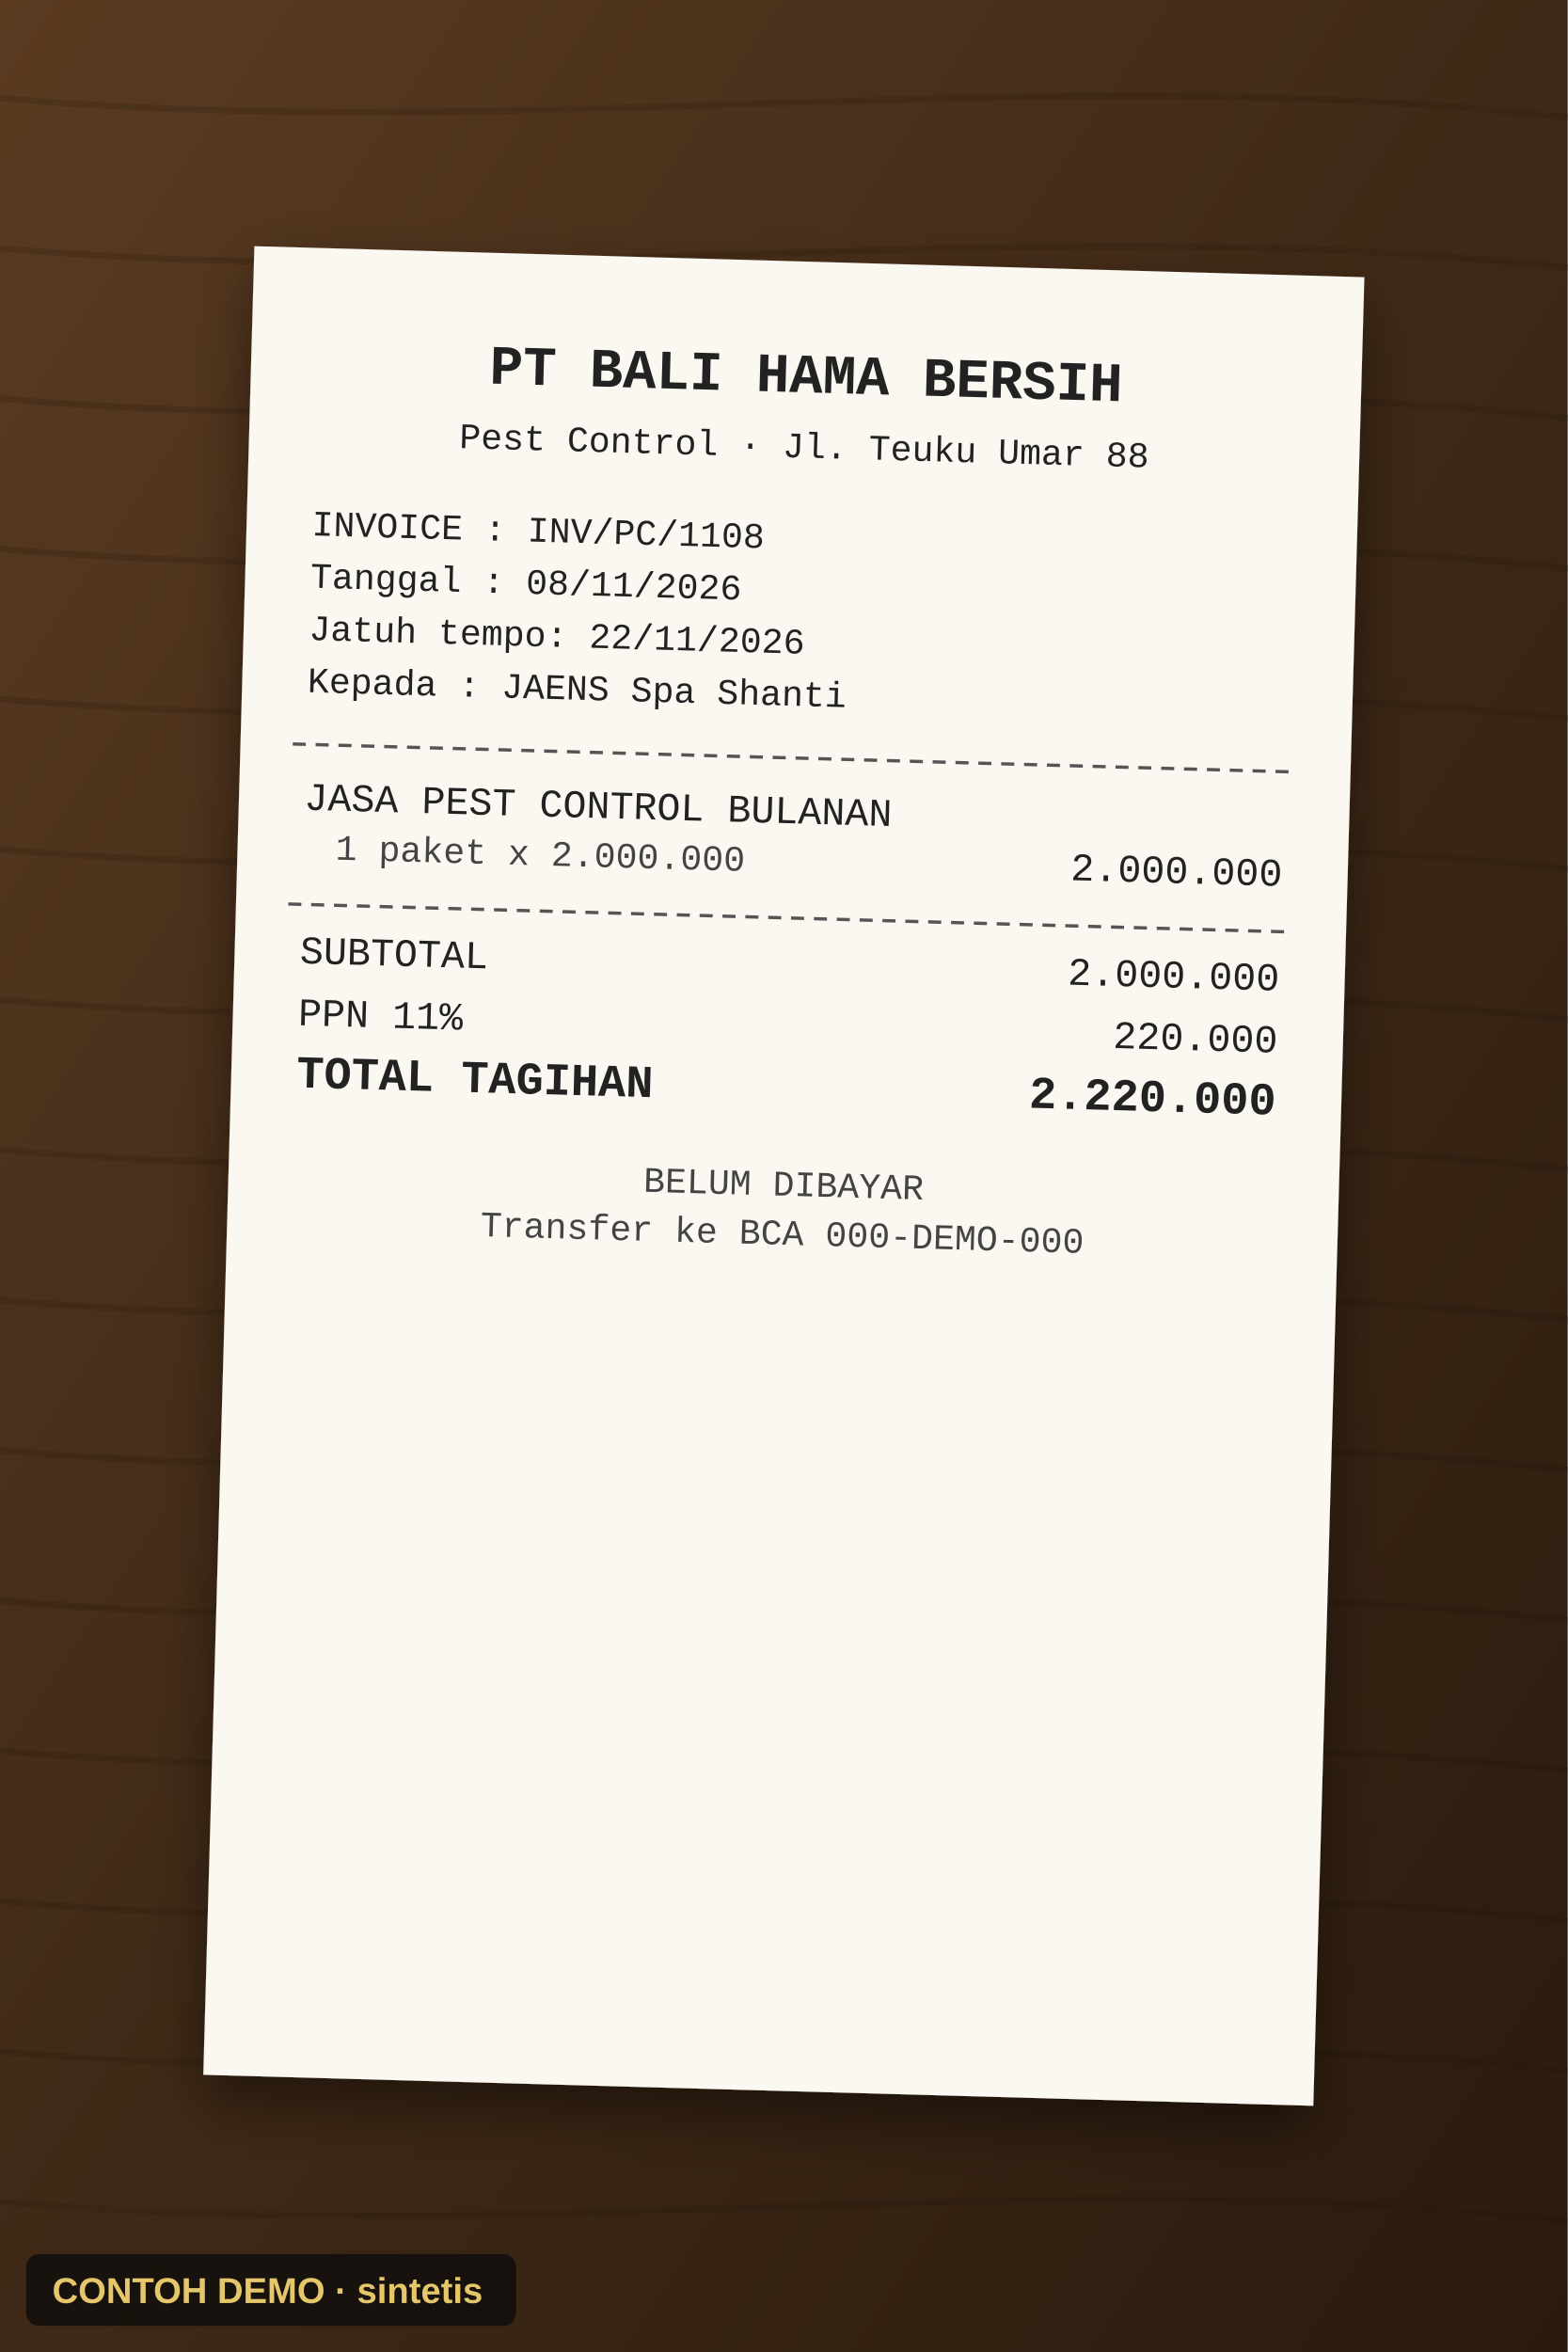
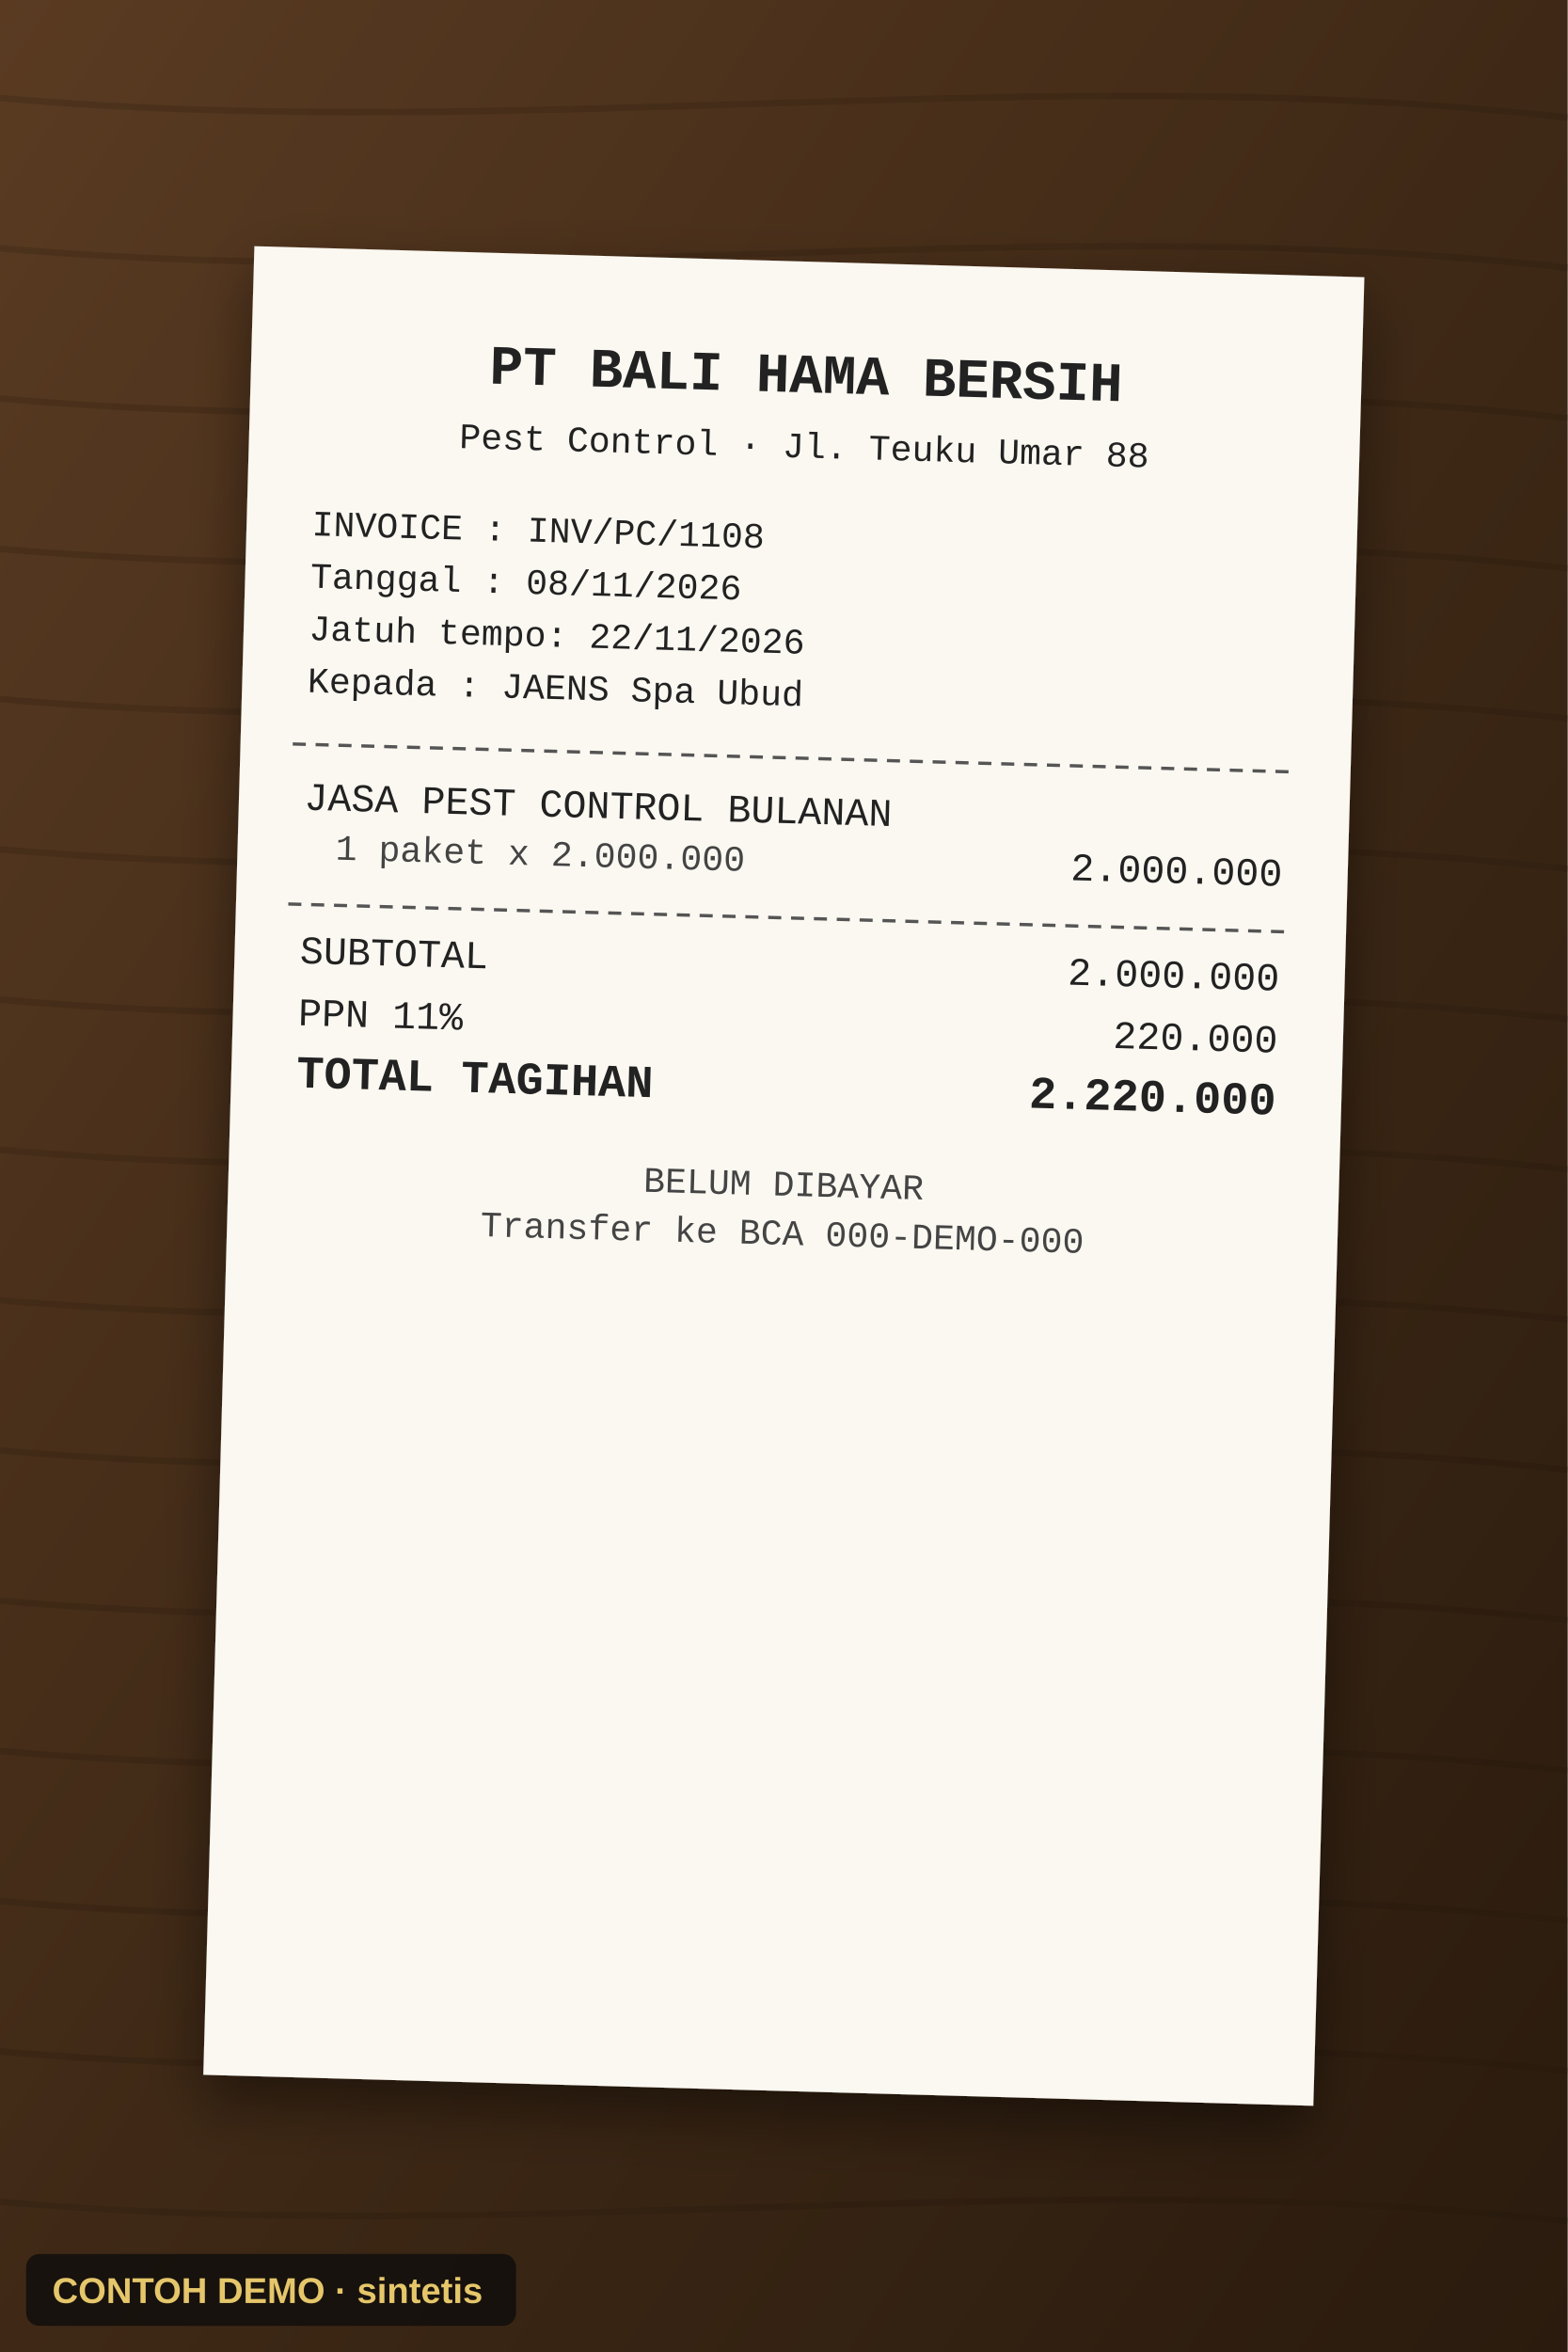
<svg xmlns="http://www.w3.org/2000/svg" viewBox="0 0 480 720" width="480" height="720">
  <defs>
    <linearGradient id="w" x1="0" y1="0" x2="1" y2="1">
      <stop offset="0" stop-color="#5a3b22" />
      <stop offset=".5" stop-color="#3f2916" />
      <stop offset="1" stop-color="#2a1b0e" />
    </linearGradient>
    <filter id="sh" x="-10%" y="-10%" width="120%" height="120%">
      <feDropShadow dx="0" dy="8" stdDeviation="9" flood-opacity=".45" />
    </filter>
  </defs>
  <rect width="480" height="720" fill="url(#w)" />
  <g opacity=".18" stroke="#1c1108" stroke-width="2">
    <path d="M0 30 C160 44 320 18 480 36" fill="none" />
    <path d="M0 76 C160 90 320 64 480 82" fill="none" />
    <path d="M0 122 C160 136 320 110 480 128" fill="none" />
    <path d="M0 168 C160 182 320 156 480 174" fill="none" />
    <path d="M0 214 C160 228 320 202 480 220" fill="none" />
    <path d="M0 260 C160 274 320 248 480 266" fill="none" />
    <path d="M0 306 C160 320 320 294 480 312" fill="none" />
    <path d="M0 352 C160 366 320 340 480 358" fill="none" />
    <path d="M0 398 C160 412 320 386 480 404" fill="none" />
    <path d="M0 444 C160 458 320 432 480 450" fill="none" />
    <path d="M0 490 C160 504 320 478 480 496" fill="none" />
    <path d="M0 536 C160 550 320 524 480 542" fill="none" />
    <path d="M0 582 C160 596 320 570 480 588" fill="none" />
    <path d="M0 628 C160 642 320 616 480 634" fill="none" />
    <path d="M0 674 C160 688 320 662 480 680" fill="none" />
  </g>
  <g transform="rotate(1.6 240 360)">
    <rect x="70" y="80" width="340" height="560" fill="#fbf8f1" filter="url(#sh)" />
    <g transform="translate(70 80)">
      <text x="170" y="40" font-family="'Courier New',Courier,monospace" font-size="17" font-weight="700" text-anchor="middle" fill="#222">PT BALI HAMA BERSIH</text>
      <text x="170" y="60" font-family="'Courier New',Courier,monospace" font-size="11" font-weight="400" text-anchor="middle" fill="#222">Pest Control · Jl. Teuku Umar 88</text>
      <text x="20" y="88" font-family="'Courier New',Courier,monospace" font-size="11" font-weight="400" text-anchor="start" fill="#222">INVOICE  : INV/PC/1108</text>
      <text x="20" y="104" font-family="'Courier New',Courier,monospace" font-size="11" font-weight="400" text-anchor="start" fill="#222">Tanggal  : 08/11/2026</text>
      <text x="20" y="120" font-family="'Courier New',Courier,monospace" font-size="11" font-weight="400" text-anchor="start" fill="#222">Jatuh tempo: 22/11/2026</text>
-       <text x="20" y="136" font-family="'Courier New',Courier,monospace" font-size="11" font-weight="400" text-anchor="start" fill="#222">Kepada   : JAENS Spa Shanti</text>
+       <text x="20" y="136" font-family="'Courier New',Courier,monospace" font-size="11" font-weight="400" text-anchor="start" fill="#222">Kepada   : JAENS Spa Ubud</text>
      <line x1="16" y1="152" x2="324" y2="152" stroke="#555" stroke-dasharray="4 3" />
      <text x="20" y="172" font-family="'Courier New',Courier,monospace" font-size="12" font-weight="400" text-anchor="start" fill="#222">JASA PEST CONTROL BULANAN</text>
      <text x="30" y="187" font-family="'Courier New',Courier,monospace" font-size="11" font-weight="400" text-anchor="start" fill="#444">1 paket x 2.000.000</text>
      <text x="320" y="187" font-family="'Courier New',Courier,monospace" font-size="12" font-weight="400" text-anchor="end" fill="#222">2.000.000</text>
      <line x1="16" y1="201" x2="324" y2="201" stroke="#555" stroke-dasharray="4 3" />
      <text x="20" y="219" font-family="'Courier New',Courier,monospace" font-size="12" font-weight="400" text-anchor="start" fill="#222">SUBTOTAL</text>
      <text x="320" y="219" font-family="'Courier New',Courier,monospace" font-size="12" font-weight="400" text-anchor="end" fill="#222">2.000.000</text>
      <text x="20" y="238" font-family="'Courier New',Courier,monospace" font-size="12" font-weight="400" text-anchor="start" fill="#222">PPN 11%</text>
      <text x="320" y="238" font-family="'Courier New',Courier,monospace" font-size="12" font-weight="400" text-anchor="end" fill="#222">220.000</text>
      <text x="20" y="257" font-family="'Courier New',Courier,monospace" font-size="14" font-weight="700" text-anchor="start" fill="#222">TOTAL TAGIHAN</text>
      <text x="320" y="257" font-family="'Courier New',Courier,monospace" font-size="14" font-weight="700" text-anchor="end" fill="#222">2.220.000</text>
      <text x="170" y="286" font-family="'Courier New',Courier,monospace" font-size="11" font-weight="400" text-anchor="middle" fill="#444">BELUM DIBAYAR</text>
      <text x="170" y="301" font-family="'Courier New',Courier,monospace" font-size="11" font-weight="400" text-anchor="middle" fill="#444">Transfer ke BCA 000-DEMO-000</text>
    </g>
  </g>
  <g>
    <rect x="8" y="690" width="150" height="22" rx="4" fill="#0b0b0b" opacity=".75" />
    <text x="16" y="705" font-family="Arial,Helvetica,sans-serif" font-size="11" fill="#e5c66a" font-weight="700">CONTOH DEMO · sintetis</text>
  </g>
</svg>
